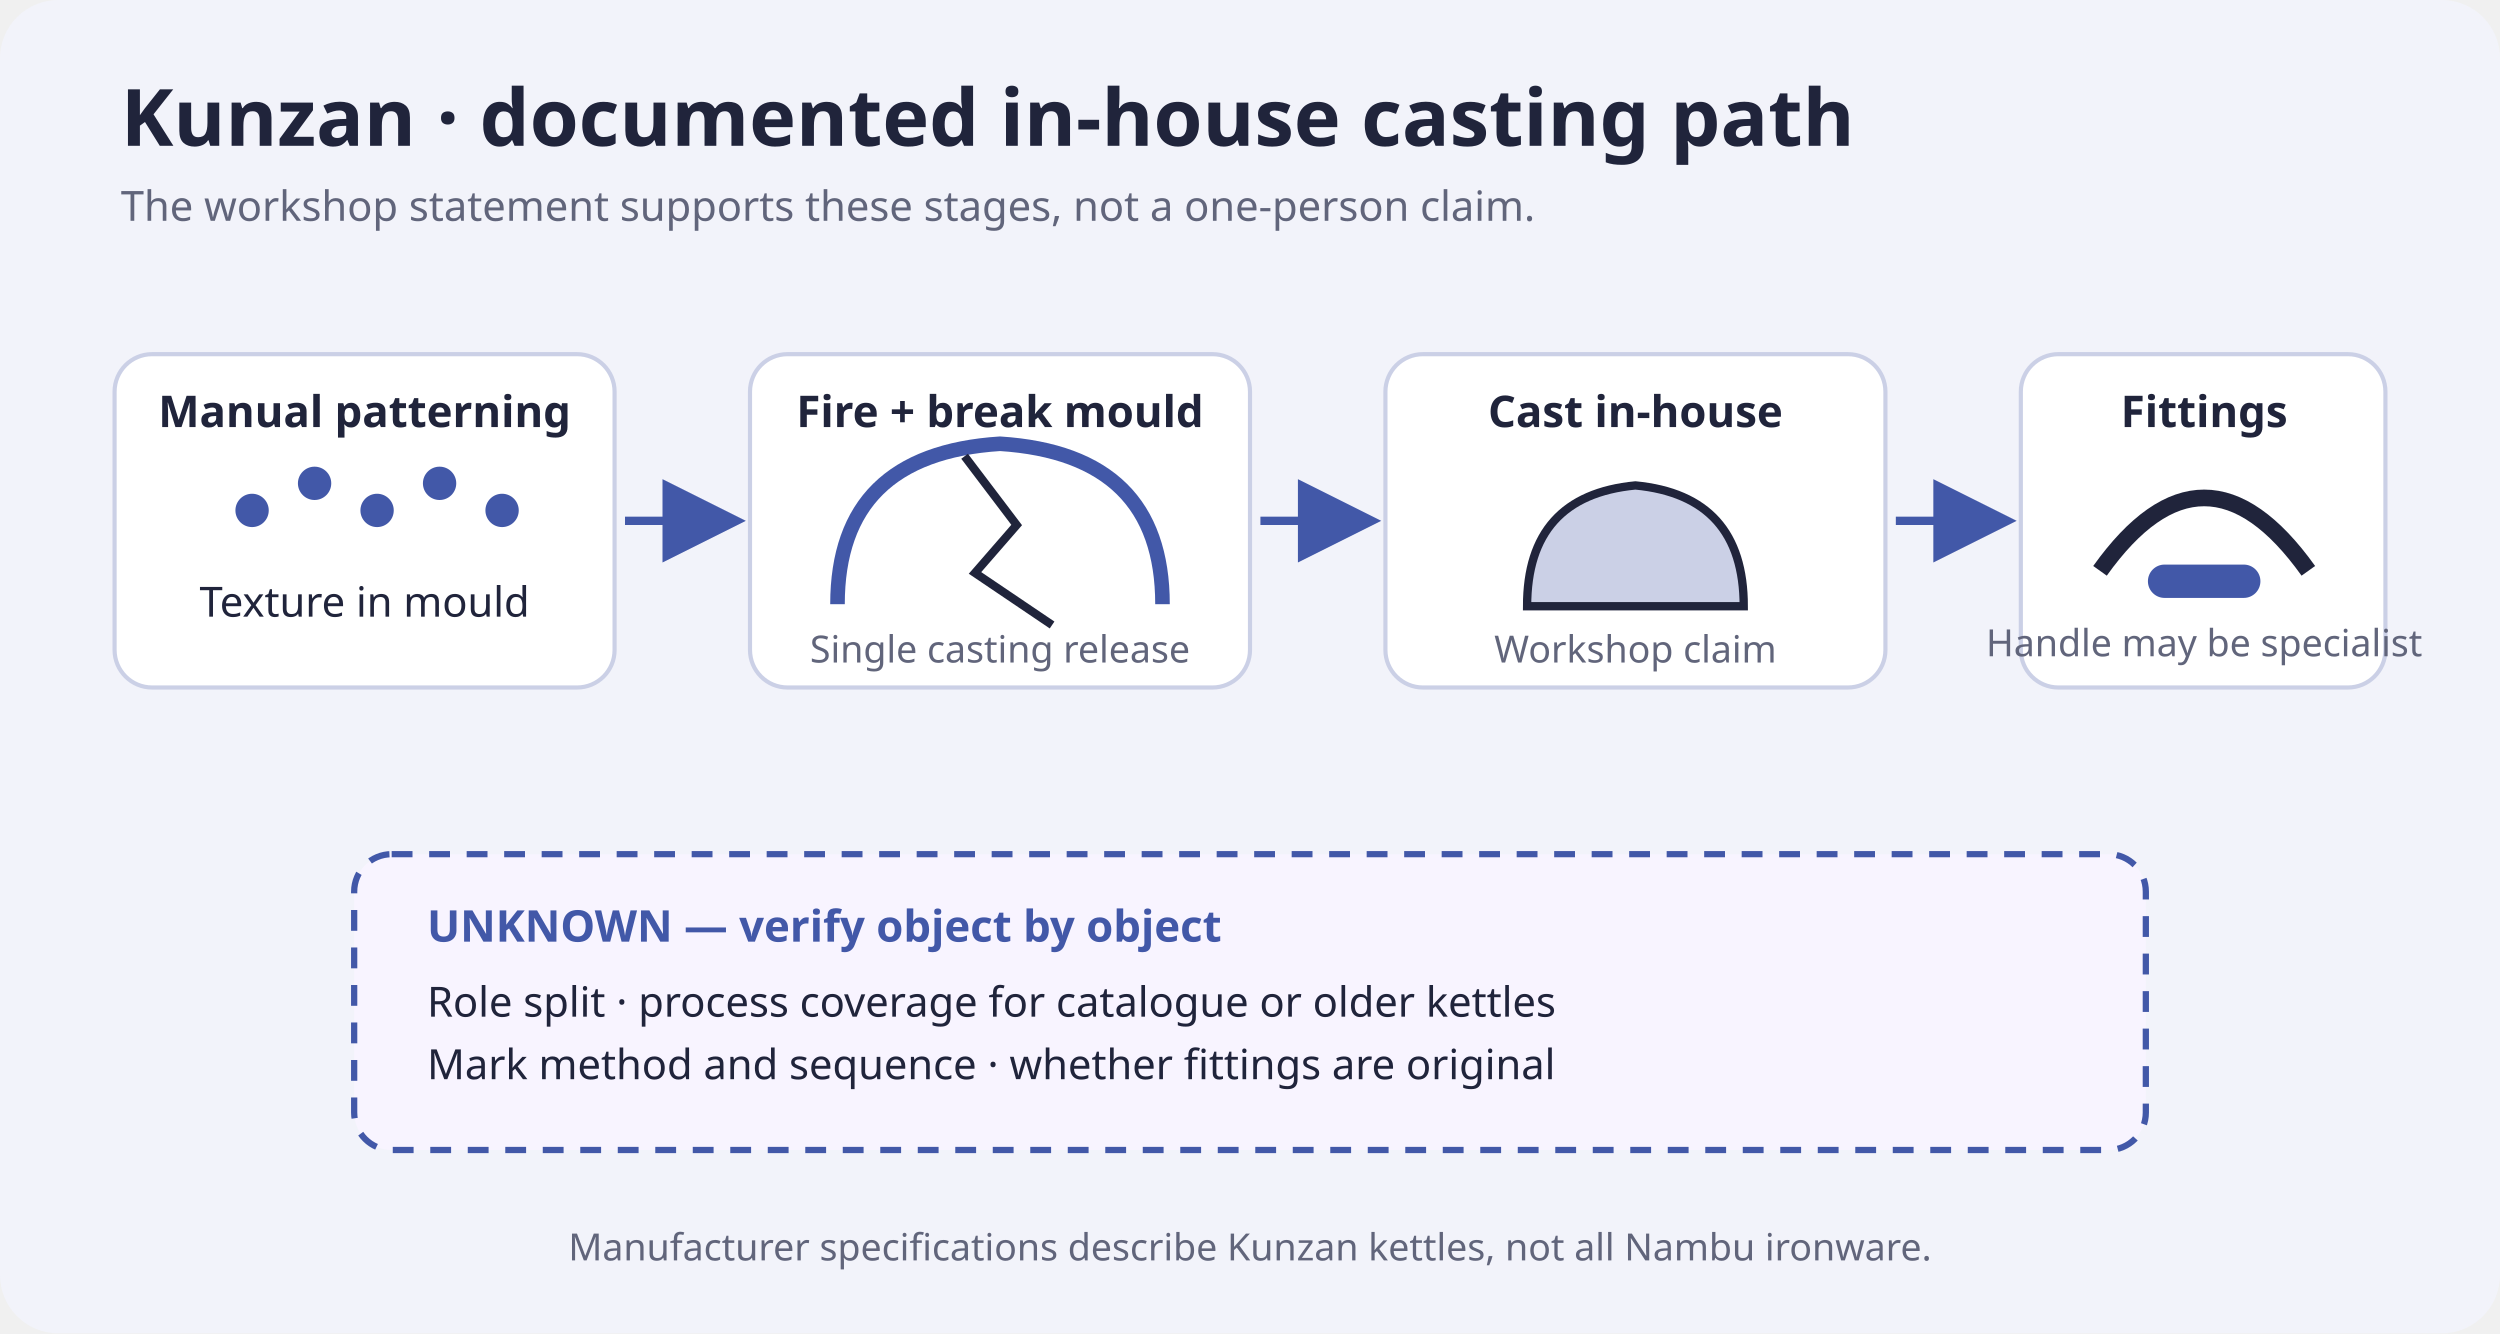
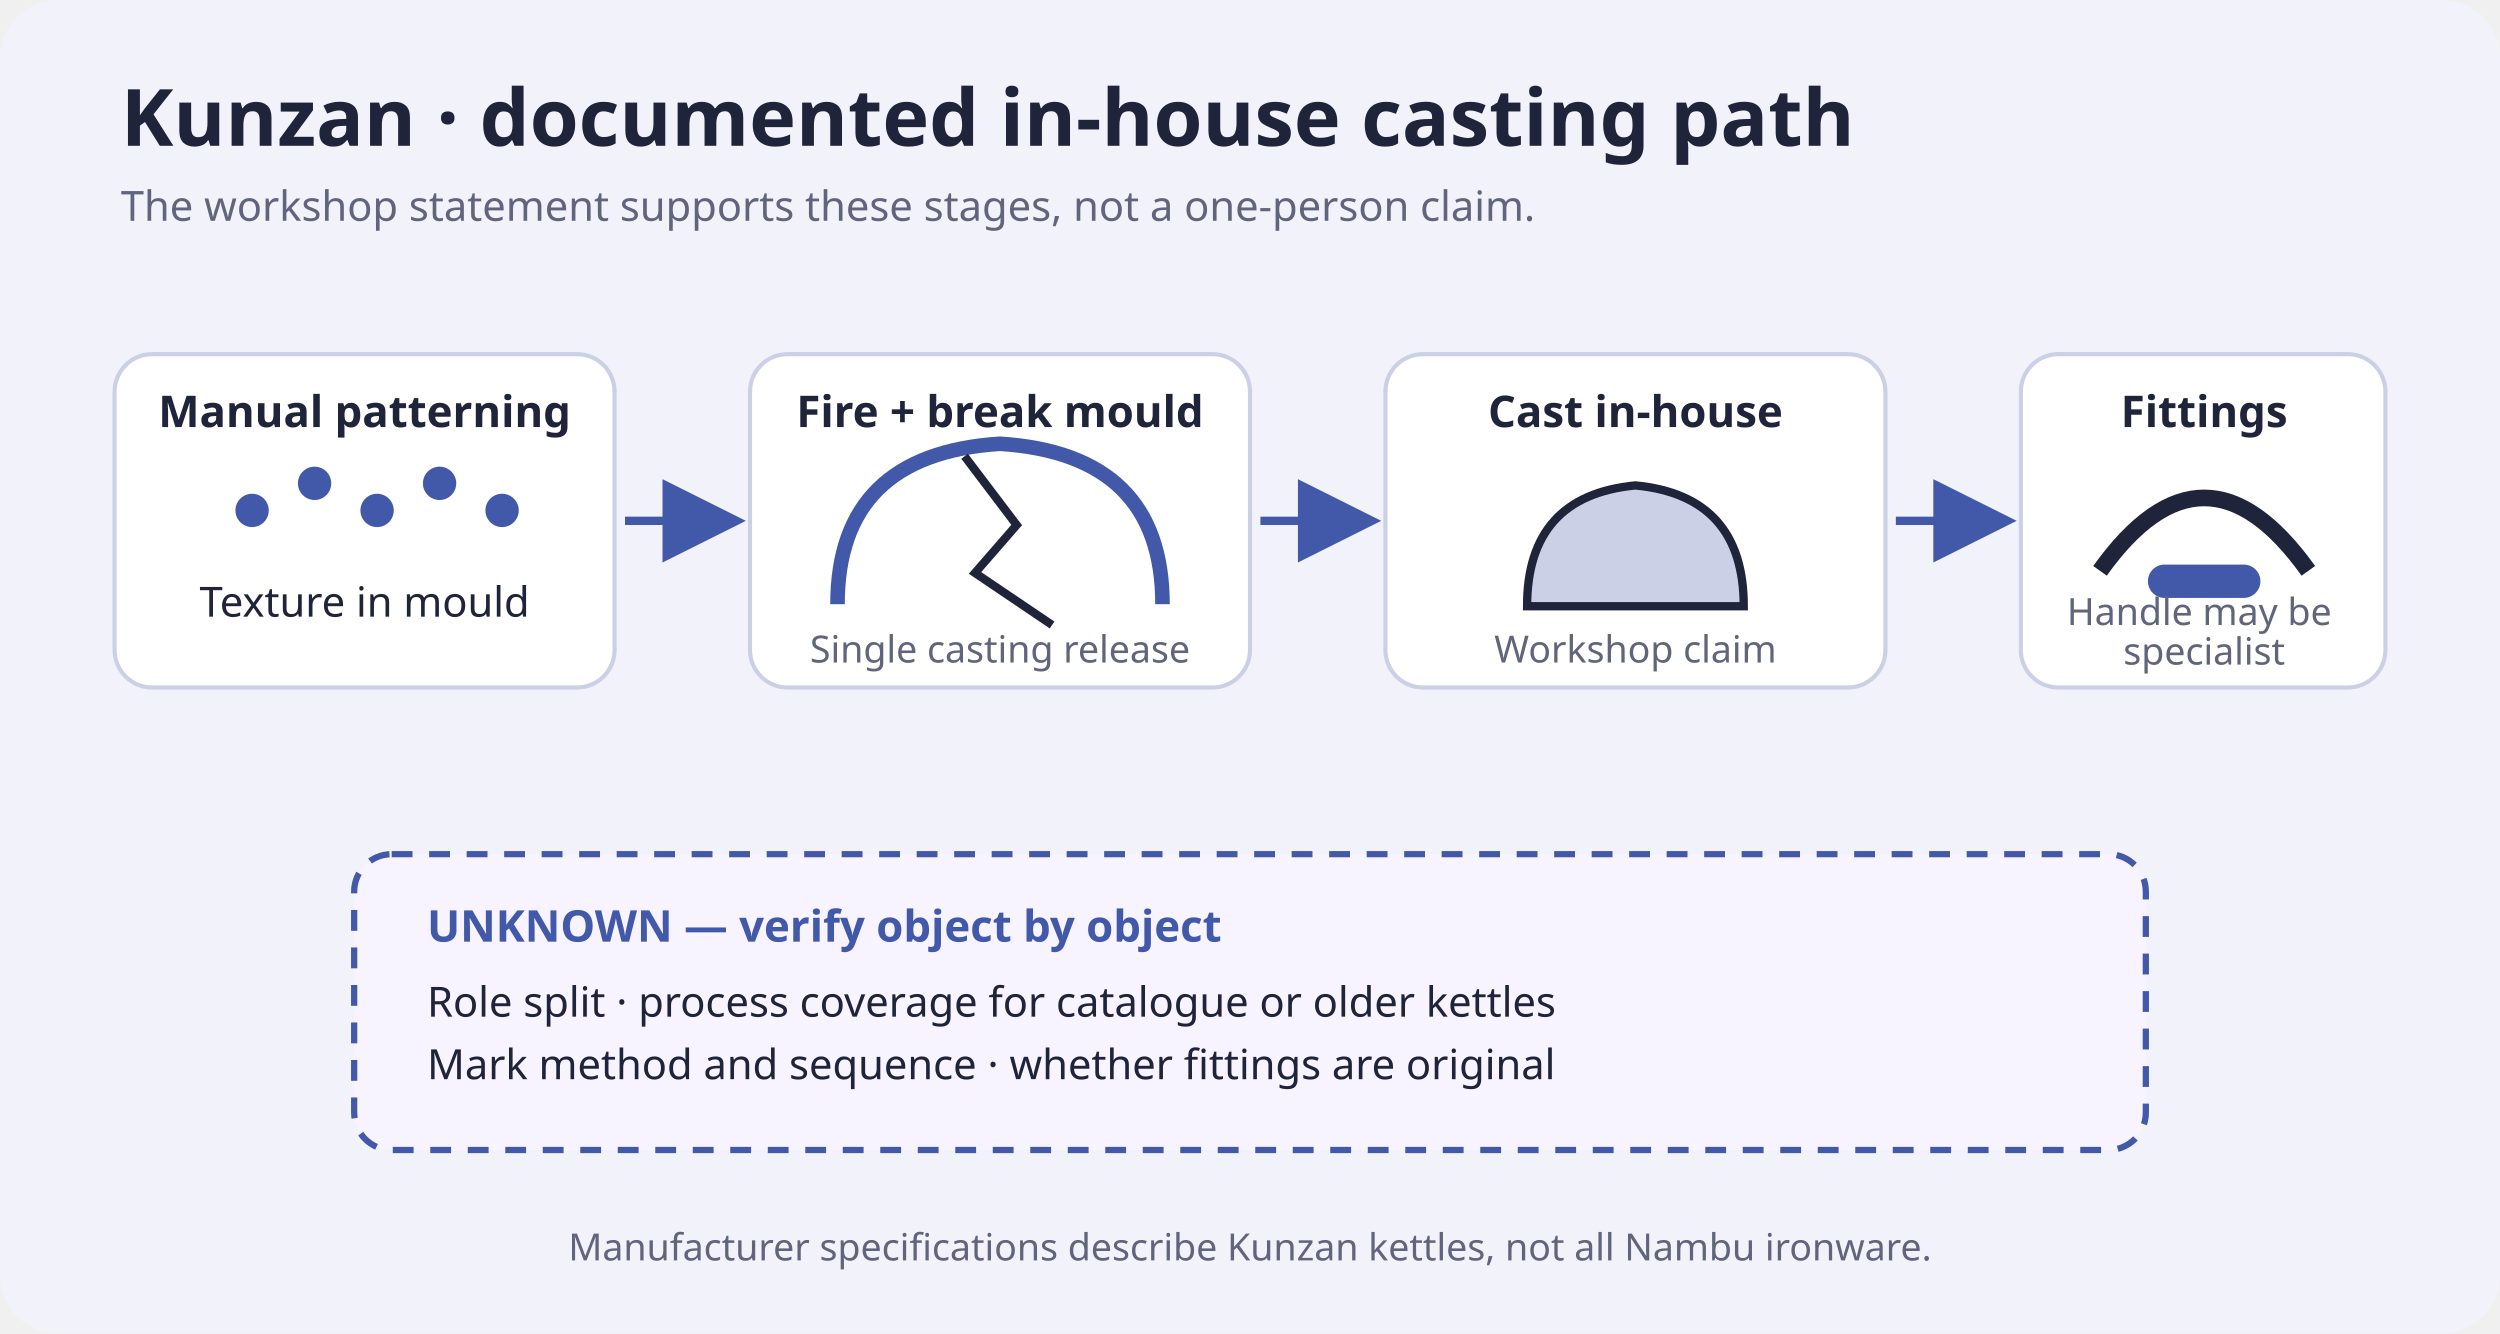
<svg xmlns="http://www.w3.org/2000/svg" width="1200" height="640" viewBox="0 0 1200 640" role="img" aria-labelledby="title desc">
  <defs>
    <marker id="arrow" markerWidth="10" markerHeight="10" refX="8" refY="5" orient="auto">
      <path d="M0 0L10 5L0 10Z" fill="#4258a8" />
    </marker>
  </defs>
  <style>.bg{fill:#f2f3fa}.ink{fill:#20243b}.muted{fill:#61657b}.accent{fill:#4258a8}.box{fill:#fff;stroke:#cbd0e6;stroke-width:2}.unknown{fill:#f8f4ff;stroke:#4258a8;stroke-width:3;stroke-dasharray:10 8}.flow{stroke:#4258a8;stroke-width:4;fill:none;marker-end:url(#arrow)}.title{font:700 38px system-ui,sans-serif}.head{font:700 21px system-ui,sans-serif}.body{font:20px system-ui,sans-serif}.small{font:18px system-ui,sans-serif}</style>
  <rect class="bg" width="1200" height="640" rx="28" />
  <text x="58" y="70" class="title ink">Kunzan · documented in-house casting path</text>
  <text x="58" y="106" class="body muted">The workshop statement supports these stages, not a one-person claim.</text>
  <g transform="translate(55 170)">
    <rect width="240" height="160" rx="18" class="box" />
    <g fill="#4258a8">
      <circle cx="66" cy="75" r="8" />
      <circle cx="96" cy="62" r="8" />
      <circle cx="126" cy="75" r="8" />
      <circle cx="156" cy="62" r="8" />
      <circle cx="186" cy="75" r="8" />
    </g>
    <text x="120" y="35" text-anchor="middle" class="head ink">Manual patterning</text>
    <text x="120" y="126" text-anchor="middle" class="body ink">Texture in mould</text>
  </g>
  <path d="M300 250H350" class="flow" />
  <g transform="translate(360 170)">
    <rect width="240" height="160" rx="18" class="box" />
    <path d="M42 120Q42 48 120 43Q198 48 198 120" fill="none" stroke="#4258a8" stroke-width="7" />
    <path d="M103 49L128 82L108 105L145 130" fill="none" stroke="#20243b" stroke-width="4" />
    <text x="120" y="35" text-anchor="middle" class="head ink">Fire + break mould</text>
    <text x="120" y="148" text-anchor="middle" class="small muted">Single casting release</text>
  </g>
  <path d="M605 250H655" class="flow" />
  <g transform="translate(665 170)">
    <rect width="240" height="160" rx="18" class="box" />
    <path d="M68 121Q68 68 120 63Q172 68 172 121Z" fill="#cbd0e6" stroke="#20243b" stroke-width="4" />
    <text x="120" y="35" text-anchor="middle" class="head ink">Cast in-house</text>
    <text x="120" y="148" text-anchor="middle" class="small muted">Workshop claim</text>
  </g>
  <path d="M910 250H960" class="flow" />
  <g transform="translate(970 170)">
    <rect width="175" height="160" rx="18" class="box" />
    <path d="M38 104Q88 34 138 104" fill="none" stroke="#20243b" stroke-width="8" />
    <rect x="61" y="101" width="54" height="16" rx="8" class="accent" />
    <text x="88" y="35" text-anchor="middle" class="head ink">Fittings</text>
-     <text x="88" y="145" text-anchor="middle" class="small muted">Handle may be specialist</text>
+     <text x="88" y="130" text-anchor="middle" class="small muted">
+       <tspan x="88">Handle may be</tspan>
+       <tspan x="88" dy="19">specialist</tspan>
+     </text>
  </g>
  <g transform="translate(170 410)">
    <rect width="860" height="142" rx="18" class="unknown" />
    <text x="35" y="42" class="head accent">UNKNOWN — verify object by object</text>
    <text x="35" y="78" class="body ink">Role split · process coverage for catalogue or older kettles</text>
    <text x="35" y="108" class="body ink">Mark method and sequence · whether fittings are original</text>
  </g>
  <text x="600" y="605" text-anchor="middle" class="small muted">Manufacturer specifications describe Kunzan kettles, not all Nambu ironware.</text>
</svg>
